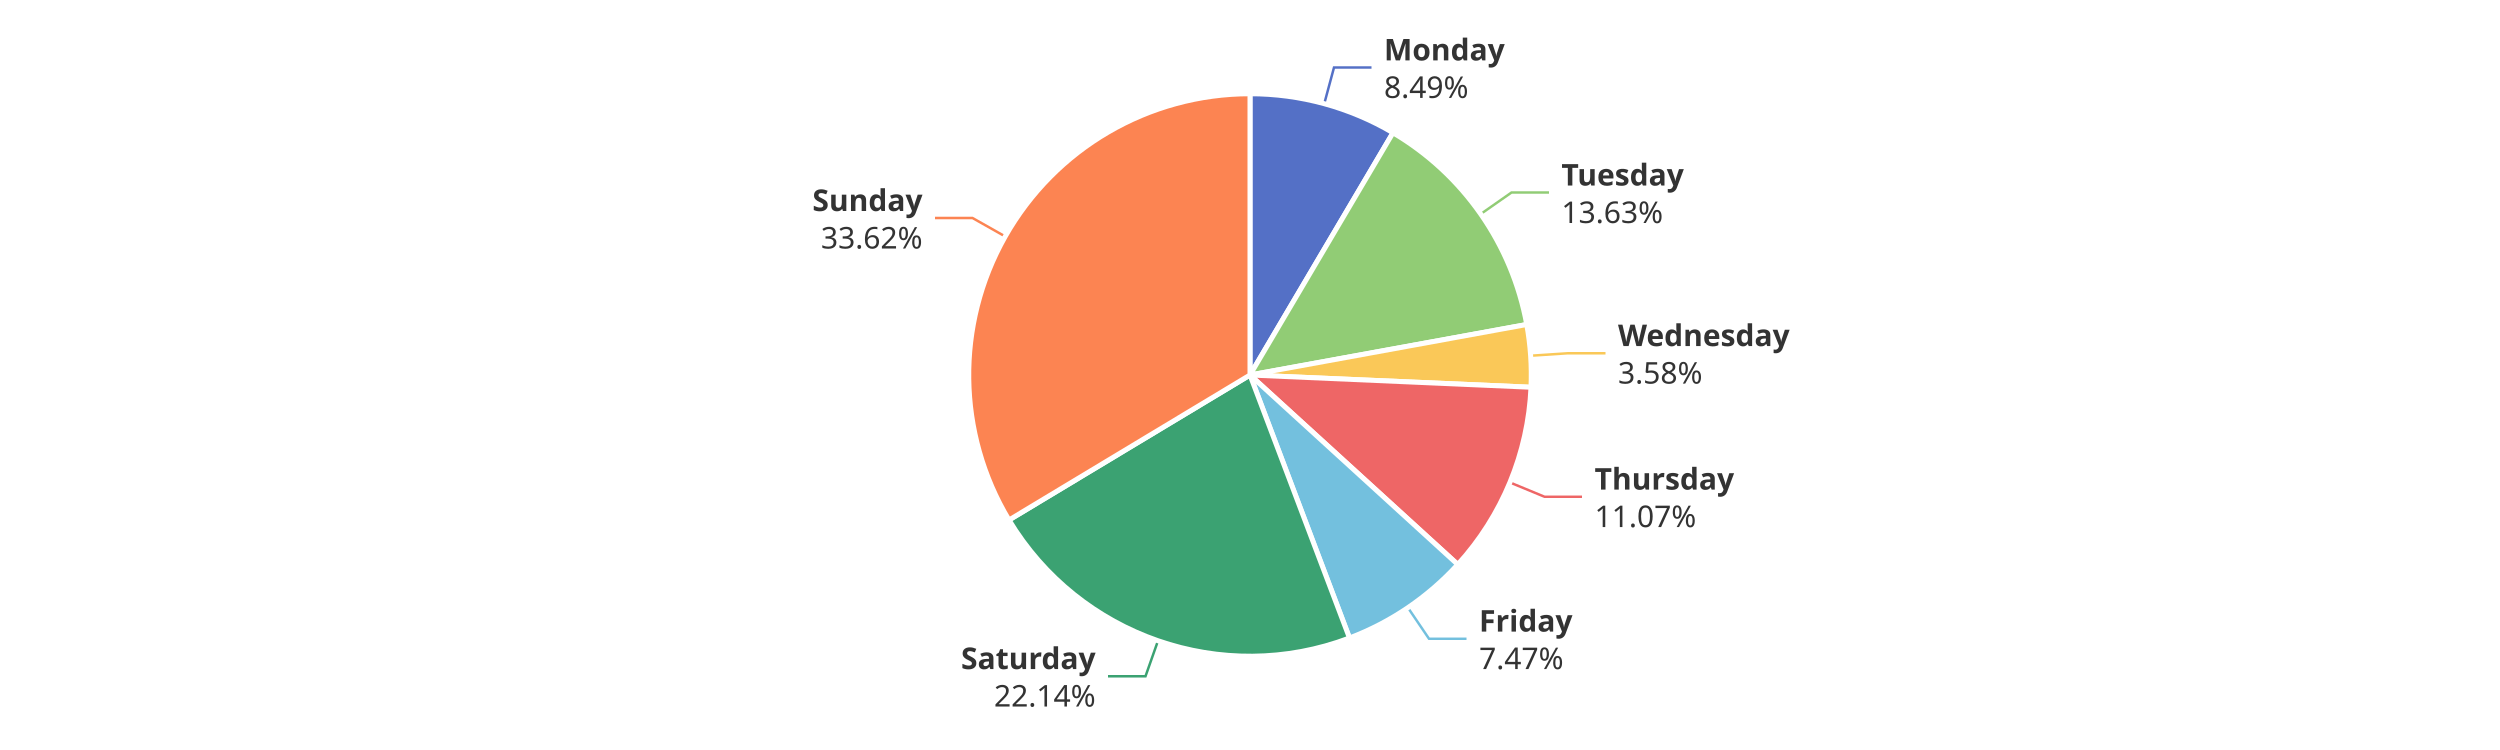
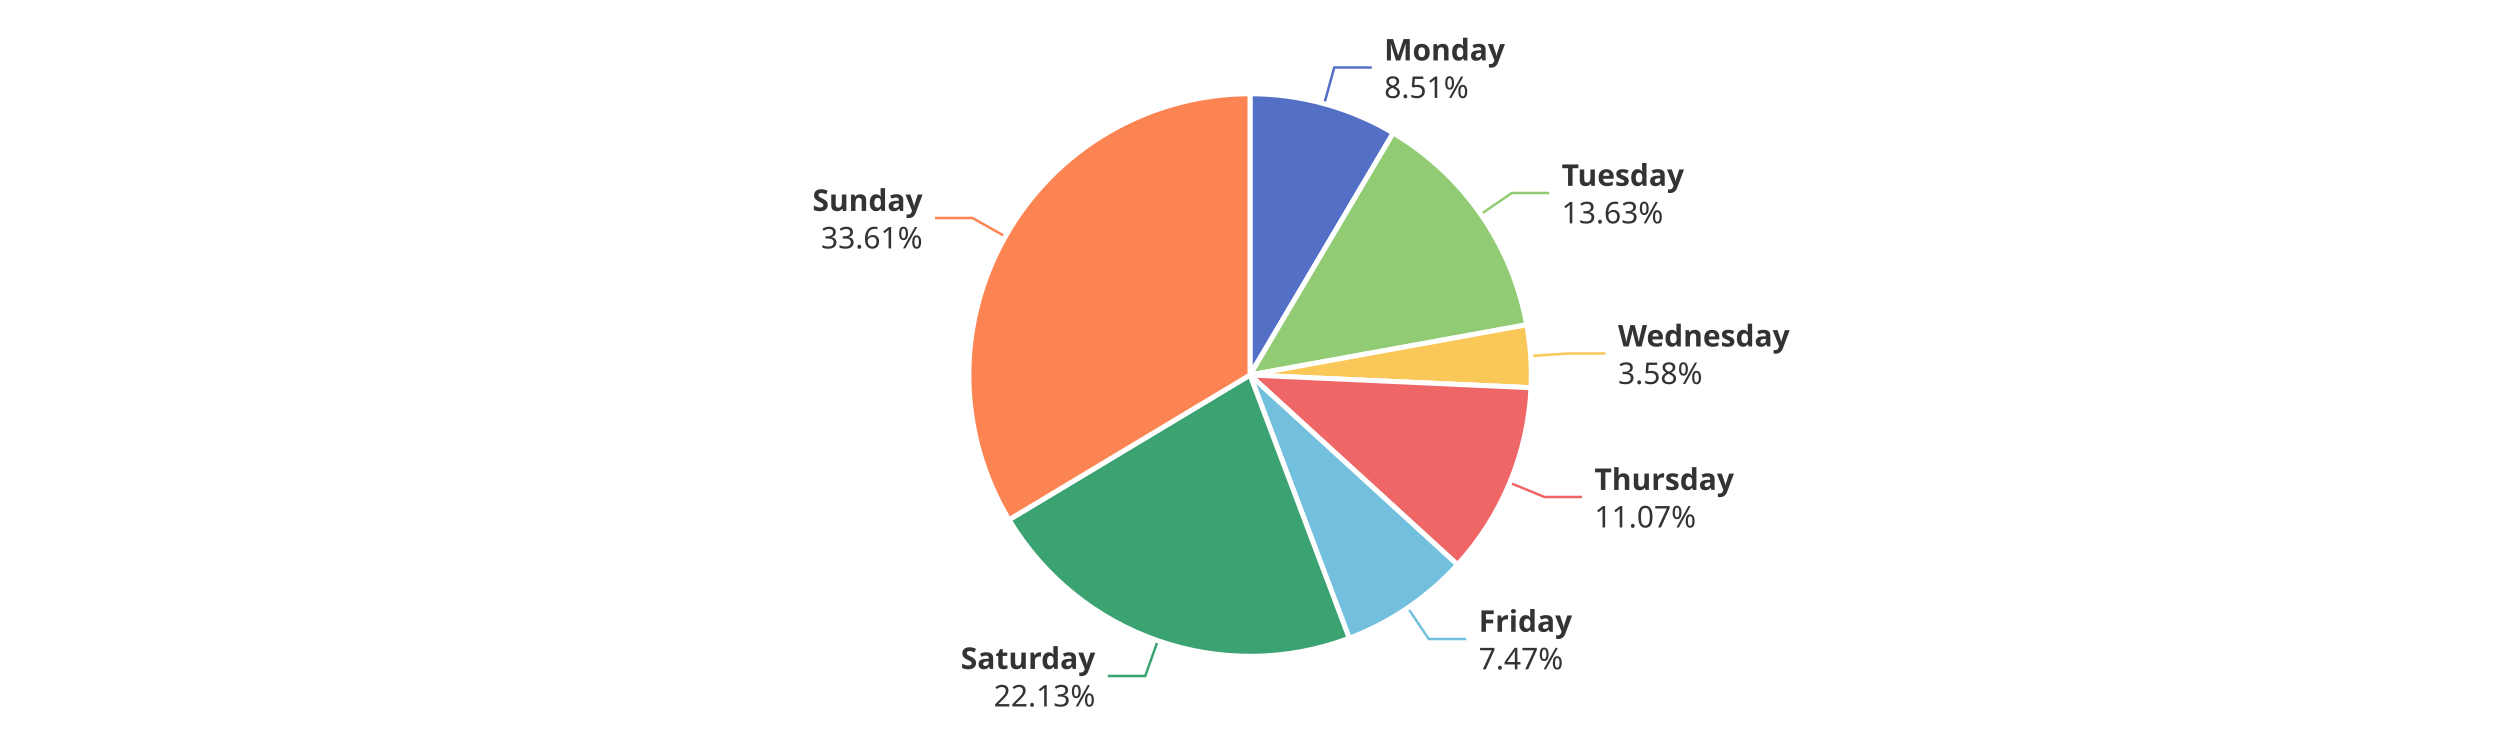
<svg xmlns="http://www.w3.org/2000/svg" width="1000" height="300" version="1.1" baseProfile="full" viewBox="0 0 1000 300">
  <rect width="1000" height="300" x="0" y="0" id="0" fill="#ffffff" />
-   <polyline points="529.7 41.5 533.6 27 548.6 27" fill="none" stroke="#5470c6" />
-   <polyline points="592.3 85.6 604.6 77 619.6 77" fill="none" stroke="#91cc75" />
-   <polyline points="612.2 142.3 627.2 141.3 642.2 141.3" fill="none" stroke="#fac858" />
-   <polyline points="604 193 617.8 198.7 632.8 198.7" fill="none" stroke="#ee6666" />
-   <polyline points="563.2 243.1 571.6 255.5 586.6 255.5" fill="none" stroke="#73c0de" />
-   <polyline points="463.2 256.3 458.2 270.5 443.2 270.5" fill="none" stroke="#3ba272" />
+   <polyline points="529.7 41.5 533.7 27 548.7 27" fill="none" stroke="#5470c6" />
+   <polyline points="592.3 85.7 604.7 77.2 619.7 77.2" fill="none" stroke="#91cc75" />
+   <polyline points="612.2 142.4 627.2 141.4 642.2 141.4" fill="none" stroke="#fac858" />
+   <polyline points="603.9 193.1 617.8 198.8 632.8 198.8" fill="none" stroke="#ee6666" />
+   <polyline points="563.1 243.1 571.5 255.6 586.5 255.6" fill="none" stroke="#73c0de" />
+   <polyline points="463.1 256.3 458.1 270.4 443.1 270.4" fill="none" stroke="#3ba272" />
  <polyline points="402.1 94.6 389 87.2 374 87.2" fill="none" stroke="#fc8452" />
-   <path d="M500 37.5A112.5 112.5 0 0 1 557.2 53.1L500 150Z" fill="#5470c6" stroke="#fff" stroke-width="2" stroke-linejoin="round" />
-   <path d="M557.2 53.1A112.5 112.5 0 0 1 610.7 129.8L500 150Z" fill="#91cc75" stroke="#fff" stroke-width="2" stroke-linejoin="round" />
-   <path d="M610.7 129.8A112.5 112.5 0 0 1 612.4 154.9L500 150Z" fill="#fac858" stroke="#fff" stroke-width="2" stroke-linejoin="round" />
-   <path d="M612.4 154.9A112.5 112.5 0 0 1 583.1 225.8L500 150Z" fill="#ee6666" stroke="#fff" stroke-width="2" stroke-linejoin="round" />
-   <path d="M583.1 225.8A112.5 112.5 0 0 1 539.8 255.2L500 150Z" fill="#73c0de" stroke="#fff" stroke-width="2" stroke-linejoin="round" />
-   <path d="M539.8 255.2A112.5 112.5 0 0 1 403.6 208L500 150Z" fill="#3ba272" stroke="#fff" stroke-width="2" stroke-linejoin="round" />
-   <path d="M403.6 208A112.5 112.5 0 0 1 500 37.5L500 150Z" fill="#fc8452" stroke="#fff" stroke-width="2" stroke-linejoin="round" />
-   <path d="M0 -15l42.8 0l0 30l-42.8 0Z" transform="translate(553.6052 27.0084)" fill="none" />
-   <text dominant-baseline="central" text-anchor="start" style="font-size:12px;font-family:sans-serif;font-weight:bold;" y="-7.5" transform="translate(553.6052 27.0084)" fill="#333" stroke="rgb(255,255,255)" stroke-width="2" paint-order="stroke" stroke-miterlimit="2">Monday</text>
-   <text dominant-baseline="central" text-anchor="start" style="font-size:12px;font-family:sans-serif;" y="7.5" transform="translate(553.6052 27.0084)" fill="#333" stroke="rgb(255,255,255)" stroke-width="2" paint-order="stroke" stroke-miterlimit="2">8.49%</text>
-   <path d="M0 -15l46.2 0l0 30l-46.2 0Z" transform="translate(624.5668 77.0478)" fill="none" />
-   <text dominant-baseline="central" text-anchor="start" style="font-size:12px;font-family:sans-serif;font-weight:bold;" y="-7.5" transform="translate(624.5668 77.0478)" fill="#333" stroke="rgb(255,255,255)" stroke-width="2" paint-order="stroke" stroke-miterlimit="2">Tuesday</text>
-   <text dominant-baseline="central" text-anchor="start" style="font-size:12px;font-family:sans-serif;" y="7.5" transform="translate(624.5668 77.0478)" fill="#333" stroke="rgb(255,255,255)" stroke-width="2" paint-order="stroke" stroke-miterlimit="2">13.63%</text>
-   <path d="M0 -15l63.6 0l0 30l-63.6 0Z" transform="translate(647.2011 141.2748)" fill="none" />
-   <text dominant-baseline="central" text-anchor="start" style="font-size:12px;font-family:sans-serif;font-weight:bold;" y="-7.5" transform="translate(647.2011 141.2748)" fill="#333" stroke="rgb(255,255,255)" stroke-width="2" paint-order="stroke" stroke-miterlimit="2">Wednesday</text>
-   <text dominant-baseline="central" text-anchor="start" style="font-size:12px;font-family:sans-serif;" y="7.5" transform="translate(647.2011 141.2748)" fill="#333" stroke="rgb(255,255,255)" stroke-width="2" paint-order="stroke" stroke-miterlimit="2">3.58%</text>
-   <path d="M0 -15l50.2 0l0 30l-50.2 0Z" transform="translate(637.8406 198.6811)" fill="none" />
-   <text dominant-baseline="central" text-anchor="start" style="font-size:12px;font-family:sans-serif;font-weight:bold;" y="-7.5" transform="translate(637.8406 198.6811)" fill="#333" stroke="rgb(255,255,255)" stroke-width="2" paint-order="stroke" stroke-miterlimit="2">Thursday</text>
-   <text dominant-baseline="central" text-anchor="start" style="font-size:12px;font-family:sans-serif;" y="7.5" transform="translate(637.8406 198.6811)" fill="#333" stroke="rgb(255,255,255)" stroke-width="2" paint-order="stroke" stroke-miterlimit="2">11.07%</text>
-   <path d="M0 -15l34.2 0l0 30l-34.2 0Z" transform="translate(591.6325 255.4753)" fill="none" />
-   <text dominant-baseline="central" text-anchor="start" style="font-size:12px;font-family:sans-serif;font-weight:bold;" y="-7.5" transform="translate(591.6325 255.4753)" fill="#333" stroke="rgb(255,255,255)" stroke-width="2" paint-order="stroke" stroke-miterlimit="2">Friday</text>
-   <text dominant-baseline="central" text-anchor="start" style="font-size:12px;font-family:sans-serif;" y="7.5" transform="translate(591.6325 255.4753)" fill="#333" stroke="rgb(255,255,255)" stroke-width="2" paint-order="stroke" stroke-miterlimit="2">7.47%</text>
-   <path d="M-48.2 -15l48.2 0l0 30l-48.2 0Z" transform="translate(438.2461 270.4693)" fill="none" />
-   <text dominant-baseline="central" text-anchor="end" style="font-size:12px;font-family:sans-serif;font-weight:bold;" y="-7.5" transform="translate(438.2461 270.4693)" fill="#333" stroke="rgb(255,255,255)" stroke-width="2" paint-order="stroke" stroke-miterlimit="2">Saturday</text>
-   <text dominant-baseline="central" text-anchor="end" style="font-size:12px;font-family:sans-serif;" y="7.5" transform="translate(438.2461 270.4693)" fill="#333" stroke="rgb(255,255,255)" stroke-width="2" paint-order="stroke" stroke-miterlimit="2">22.14%</text>
-   <path d="M-40.9 -15l40.9 0l0 30l-40.9 0Z" transform="translate(369.0121 87.247)" fill="none" />
-   <text dominant-baseline="central" text-anchor="end" style="font-size:12px;font-family:sans-serif;font-weight:bold;" y="-7.5" transform="translate(369.0121 87.247)" fill="#333" stroke="rgb(255,255,255)" stroke-width="2" paint-order="stroke" stroke-miterlimit="2">Sunday</text>
-   <text dominant-baseline="central" text-anchor="end" style="font-size:12px;font-family:sans-serif;" y="7.5" transform="translate(369.0121 87.247)" fill="#333" stroke="rgb(255,255,255)" stroke-width="2" paint-order="stroke" stroke-miterlimit="2">33.62%</text>
+   <path d="M500 37.5A112.5 112.5 0 0 1 557.3 53.2L500 150Z" fill="#5470c6" stroke="#fff" stroke-width="2" stroke-linejoin="round" />
+   <path d="M557.3 53.2A112.5 112.5 0 0 1 610.7 129.9L500 150Z" fill="#91cc75" stroke="#fff" stroke-width="2" stroke-linejoin="round" />
+   <path d="M610.7 129.9A112.5 112.5 0 0 1 612.4 155.1L500 150Z" fill="#fac858" stroke="#fff" stroke-width="2" stroke-linejoin="round" />
+   <path d="M612.4 155.1A112.5 112.5 0 0 1 583 225.9L500 150Z" fill="#ee6666" stroke="#fff" stroke-width="2" stroke-linejoin="round" />
+   <path d="M583 225.9A112.5 112.5 0 0 1 539.7 255.3L500 150Z" fill="#73c0de" stroke="#fff" stroke-width="2" stroke-linejoin="round" />
+   <path d="M539.7 255.3A112.5 112.5 0 0 1 403.6 207.9L500 150Z" fill="#3ba272" stroke="#fff" stroke-width="2" stroke-linejoin="round" />
+   <path d="M403.6 207.9A112.5 112.5 0 0 1 500 37.5L500 150Z" fill="#fc8452" stroke="#fff" stroke-width="2" stroke-linejoin="round" />
+   <path d="M0 -15l42.8 0l0 30l-42.8 0Z" transform="translate(553.6824 27.0295)" fill="none" />
+   <text dominant-baseline="central" text-anchor="start" style="font-size:12px;font-family:sans-serif;font-weight:bold;" y="-7.5" transform="translate(553.6824 27.0295)" fill="#333" stroke="rgb(255,255,255)" stroke-width="2" paint-order="stroke" stroke-miterlimit="2">Monday</text>
+   <text dominant-baseline="central" text-anchor="start" style="font-size:12px;font-family:sans-serif;" y="7.5" transform="translate(553.6824 27.0295)" fill="#333" stroke="rgb(255,255,255)" stroke-width="2" paint-order="stroke" stroke-miterlimit="2">8.51%</text>
+   <path d="M0 -15l46.2 0l0 30l-46.2 0Z" transform="translate(624.6584 77.1792)" fill="none" />
+   <text dominant-baseline="central" text-anchor="start" style="font-size:12px;font-family:sans-serif;font-weight:bold;" y="-7.5" transform="translate(624.6584 77.1792)" fill="#333" stroke="rgb(255,255,255)" stroke-width="2" paint-order="stroke" stroke-miterlimit="2">Tuesday</text>
+   <text dominant-baseline="central" text-anchor="start" style="font-size:12px;font-family:sans-serif;" y="7.5" transform="translate(624.6584 77.1792)" fill="#333" stroke="rgb(255,255,255)" stroke-width="2" paint-order="stroke" stroke-miterlimit="2">13.63%</text>
+   <path d="M0 -15l63.6 0l0 30l-63.6 0Z" transform="translate(647.212 141.4346)" fill="none" />
+   <text dominant-baseline="central" text-anchor="start" style="font-size:12px;font-family:sans-serif;font-weight:bold;" y="-7.5" transform="translate(647.212 141.4346)" fill="#333" stroke="rgb(255,255,255)" stroke-width="2" paint-order="stroke" stroke-miterlimit="2">Wednesday</text>
+   <text dominant-baseline="central" text-anchor="start" style="font-size:12px;font-family:sans-serif;" y="7.5" transform="translate(647.212 141.4346)" fill="#333" stroke="rgb(255,255,255)" stroke-width="2" paint-order="stroke" stroke-miterlimit="2">3.58%</text>
+   <path d="M0 -15l50.2 0l0 30l-50.2 0Z" transform="translate(637.7793 198.8291)" fill="none" />
+   <text dominant-baseline="central" text-anchor="start" style="font-size:12px;font-family:sans-serif;font-weight:bold;" y="-7.5" transform="translate(637.7793 198.8291)" fill="#333" stroke="rgb(255,255,255)" stroke-width="2" paint-order="stroke" stroke-miterlimit="2">Thursday</text>
+   <text dominant-baseline="central" text-anchor="start" style="font-size:12px;font-family:sans-serif;" y="7.5" transform="translate(637.7793 198.8291)" fill="#333" stroke="rgb(255,255,255)" stroke-width="2" paint-order="stroke" stroke-miterlimit="2">11.07%</text>
+   <path d="M0 -15l34.2 0l0 30l-34.2 0Z" transform="translate(591.4999 255.5652)" fill="none" />
+   <text dominant-baseline="central" text-anchor="start" style="font-size:12px;font-family:sans-serif;font-weight:bold;" y="-7.5" transform="translate(591.4999 255.5652)" fill="#333" stroke="rgb(255,255,255)" stroke-width="2" paint-order="stroke" stroke-miterlimit="2">Friday</text>
+   <text dominant-baseline="central" text-anchor="start" style="font-size:12px;font-family:sans-serif;" y="7.5" transform="translate(591.4999 255.5652)" fill="#333" stroke="rgb(255,255,255)" stroke-width="2" paint-order="stroke" stroke-miterlimit="2">7.47%</text>
+   <path d="M-48.2 -15l48.2 0l0 30l-48.2 0Z" transform="translate(438.1326 270.4299)" fill="none" />
+   <text dominant-baseline="central" text-anchor="end" style="font-size:12px;font-family:sans-serif;font-weight:bold;" y="-7.5" transform="translate(438.1326 270.4299)" fill="#333" stroke="rgb(255,255,255)" stroke-width="2" paint-order="stroke" stroke-miterlimit="2">Saturday</text>
+   <text dominant-baseline="central" text-anchor="end" style="font-size:12px;font-family:sans-serif;" y="7.5" transform="translate(438.1326 270.4299)" fill="#333" stroke="rgb(255,255,255)" stroke-width="2" paint-order="stroke" stroke-miterlimit="2">22.13%</text>
+   <path d="M-40.9 -15l40.9 0l0 30l-40.9 0Z" transform="translate(369.0318 87.2121)" fill="none" />
+   <text dominant-baseline="central" text-anchor="end" style="font-size:12px;font-family:sans-serif;font-weight:bold;" y="-7.5" transform="translate(369.0318 87.2121)" fill="#333" stroke="rgb(255,255,255)" stroke-width="2" paint-order="stroke" stroke-miterlimit="2">Sunday</text>
+   <text dominant-baseline="central" text-anchor="end" style="font-size:12px;font-family:sans-serif;" y="7.5" transform="translate(369.0318 87.2121)" fill="#333" stroke="rgb(255,255,255)" stroke-width="2" paint-order="stroke" stroke-miterlimit="2">33.61%</text>
</svg>
